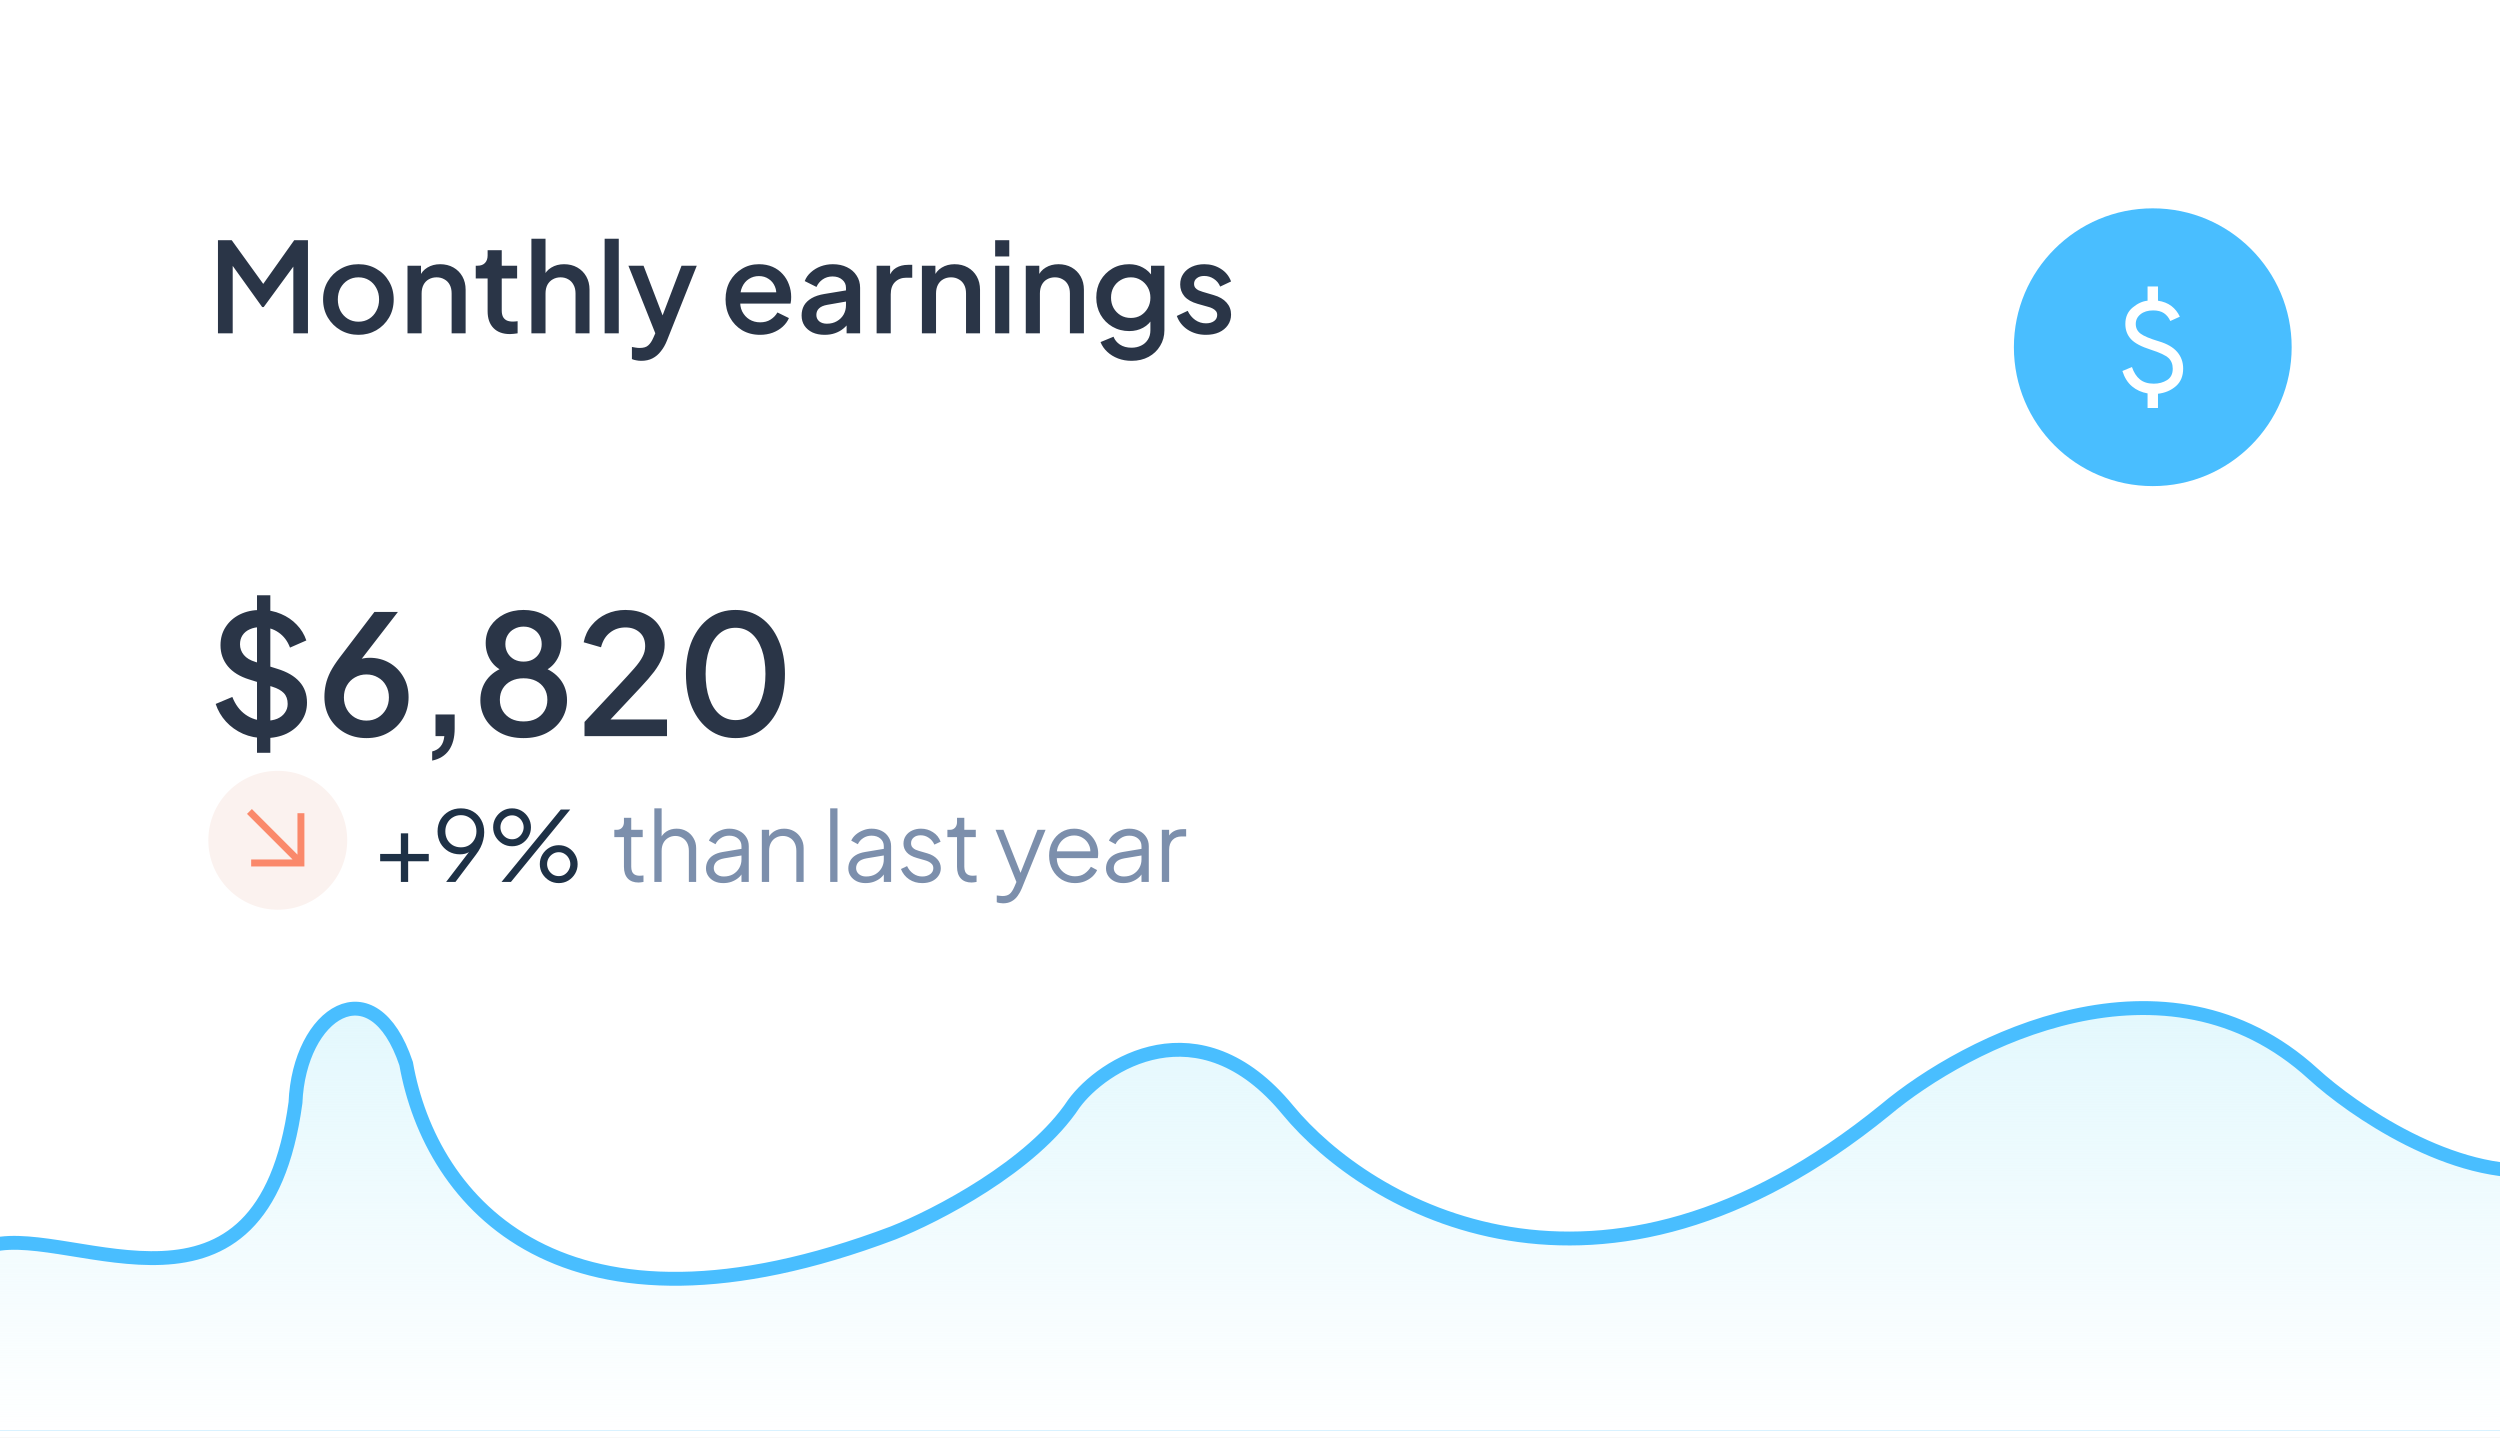
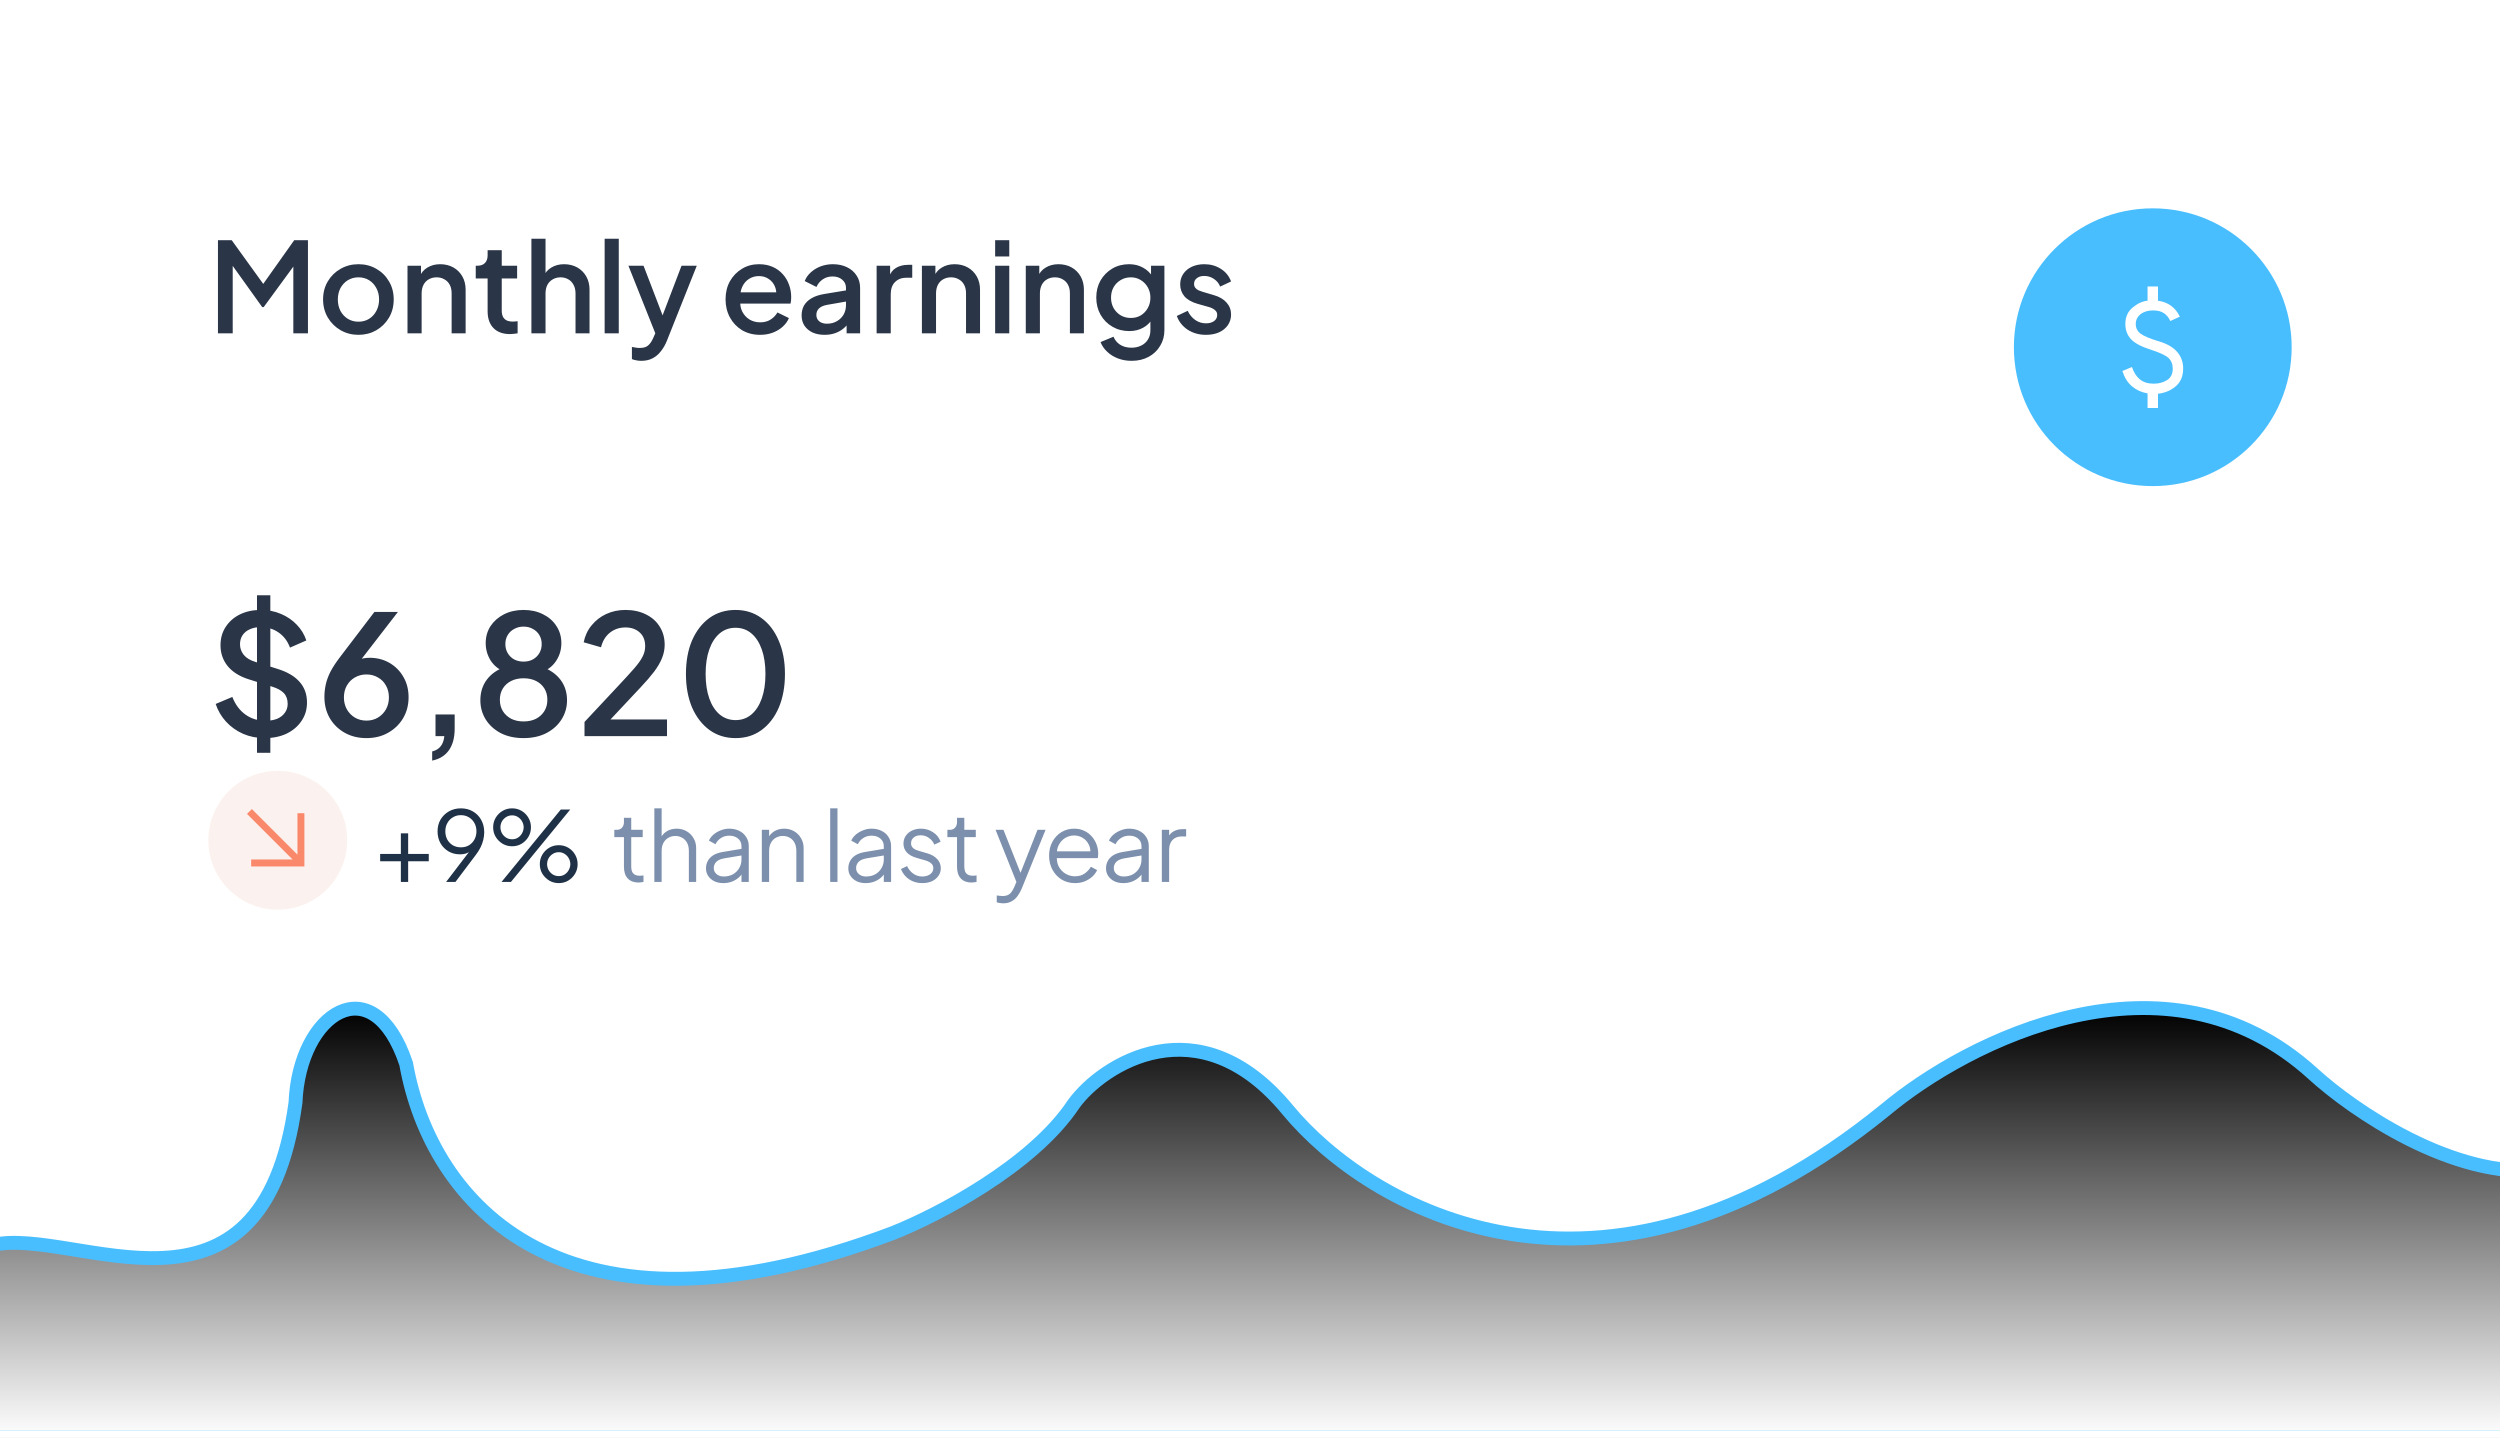
<svg xmlns="http://www.w3.org/2000/svg" width="360" height="207" viewBox="0 0 360 207" fill="none">
  <g clip-path="url(#clip0_23184_22710)">
    <rect width="360" height="207" fill="white" />
    <path d="M31.386 48V34.59H33.366L38.406 41.574H37.416L42.366 34.59H44.346V48H42.24V37.092L43.032 37.308L37.974 44.22H37.758L32.808 37.308L33.51 37.092V48H31.386ZM51.618 48.216C50.682 48.216 49.824 47.994 49.044 47.55C48.276 47.106 47.664 46.5 47.208 45.732C46.752 44.964 46.524 44.094 46.524 43.122C46.524 42.138 46.752 41.268 47.208 40.512C47.664 39.744 48.276 39.144 49.044 38.712C49.812 38.268 50.67 38.046 51.618 38.046C52.578 38.046 53.436 38.268 54.192 38.712C54.96 39.144 55.566 39.744 56.01 40.512C56.466 41.268 56.694 42.138 56.694 43.122C56.694 44.106 56.466 44.982 56.01 45.75C55.554 46.518 54.942 47.124 54.174 47.568C53.406 48 52.554 48.216 51.618 48.216ZM51.618 46.326C52.194 46.326 52.704 46.188 53.148 45.912C53.592 45.636 53.94 45.258 54.192 44.778C54.456 44.286 54.588 43.734 54.588 43.122C54.588 42.51 54.456 41.964 54.192 41.484C53.94 41.004 53.592 40.626 53.148 40.35C52.704 40.074 52.194 39.936 51.618 39.936C51.054 39.936 50.544 40.074 50.088 40.35C49.644 40.626 49.29 41.004 49.026 41.484C48.774 41.964 48.648 42.51 48.648 43.122C48.648 43.734 48.774 44.286 49.026 44.778C49.29 45.258 49.644 45.636 50.088 45.912C50.544 46.188 51.054 46.326 51.618 46.326ZM58.68 48V38.262H60.624V40.17L60.39 39.918C60.63 39.306 61.014 38.844 61.542 38.532C62.07 38.208 62.682 38.046 63.378 38.046C64.098 38.046 64.734 38.202 65.286 38.514C65.838 38.826 66.27 39.258 66.582 39.81C66.894 40.362 67.05 40.998 67.05 41.718V48H65.034V42.258C65.034 41.766 64.944 41.352 64.764 41.016C64.584 40.668 64.326 40.404 63.99 40.224C63.666 40.032 63.294 39.936 62.874 39.936C62.454 39.936 62.076 40.032 61.74 40.224C61.416 40.404 61.164 40.668 60.984 41.016C60.804 41.364 60.714 41.778 60.714 42.258V48H58.68ZM73.439 48.108C72.419 48.108 71.627 47.82 71.063 47.244C70.499 46.668 70.217 45.858 70.217 44.814V40.098H68.507V38.262H68.777C69.233 38.262 69.587 38.13 69.839 37.866C70.091 37.602 70.217 37.242 70.217 36.786V36.03H72.251V38.262H74.465V40.098H72.251V44.724C72.251 45.06 72.305 45.348 72.413 45.588C72.521 45.816 72.695 45.996 72.935 46.128C73.175 46.248 73.487 46.308 73.871 46.308C73.967 46.308 74.075 46.302 74.195 46.29C74.315 46.278 74.429 46.266 74.537 46.254V48C74.369 48.024 74.183 48.048 73.979 48.072C73.775 48.096 73.595 48.108 73.439 48.108ZM76.522 48V34.374H78.556V40.17L78.232 39.918C78.472 39.306 78.856 38.844 79.384 38.532C79.912 38.208 80.524 38.046 81.22 38.046C81.94 38.046 82.576 38.202 83.128 38.514C83.68 38.826 84.112 39.258 84.424 39.81C84.736 40.362 84.892 40.992 84.892 41.7V48H82.876V42.258C82.876 41.766 82.78 41.352 82.588 41.016C82.408 40.668 82.156 40.404 81.832 40.224C81.508 40.032 81.136 39.936 80.716 39.936C80.308 39.936 79.936 40.032 79.6 40.224C79.276 40.404 79.018 40.668 78.826 41.016C78.646 41.364 78.556 41.778 78.556 42.258V48H76.522ZM87.069 48V34.374H89.103V48H87.069ZM92.345 51.96C92.105 51.96 91.865 51.936 91.625 51.888C91.397 51.852 91.187 51.792 90.995 51.708V49.962C91.139 49.998 91.313 50.028 91.517 50.052C91.721 50.088 91.919 50.106 92.111 50.106C92.675 50.106 93.089 49.98 93.353 49.728C93.629 49.488 93.875 49.116 94.091 48.612L94.739 47.136L94.703 48.846L90.491 38.262H92.669L95.783 46.38H95.045L98.141 38.262H100.337L96.035 49.062C95.807 49.638 95.519 50.142 95.171 50.574C94.835 51.018 94.433 51.36 93.965 51.6C93.509 51.84 92.969 51.96 92.345 51.96ZM109.448 48.216C108.476 48.216 107.612 47.994 106.856 47.55C106.112 47.094 105.53 46.482 105.11 45.714C104.69 44.934 104.48 44.064 104.48 43.104C104.48 42.12 104.69 41.25 105.11 40.494C105.542 39.738 106.118 39.144 106.838 38.712C107.558 38.268 108.374 38.046 109.286 38.046C110.018 38.046 110.672 38.172 111.248 38.424C111.824 38.676 112.31 39.024 112.706 39.468C113.102 39.9 113.402 40.398 113.605 40.962C113.822 41.526 113.93 42.126 113.93 42.762C113.93 42.918 113.924 43.08 113.912 43.248C113.9 43.416 113.876 43.572 113.84 43.716H106.082V42.096H112.688L111.716 42.834C111.836 42.246 111.794 41.724 111.59 41.268C111.398 40.8 111.098 40.434 110.69 40.17C110.294 39.894 109.826 39.756 109.286 39.756C108.746 39.756 108.266 39.894 107.846 40.17C107.426 40.434 107.102 40.818 106.874 41.322C106.646 41.814 106.556 42.414 106.604 43.122C106.544 43.782 106.634 44.358 106.874 44.85C107.126 45.342 107.474 45.726 107.918 46.002C108.374 46.278 108.89 46.416 109.466 46.416C110.054 46.416 110.552 46.284 110.96 46.02C111.38 45.756 111.71 45.414 111.95 44.994L113.605 45.804C113.414 46.26 113.114 46.674 112.706 47.046C112.31 47.406 111.83 47.694 111.266 47.91C110.714 48.114 110.108 48.216 109.448 48.216ZM118.743 48.216C118.083 48.216 117.501 48.102 116.997 47.874C116.505 47.634 116.121 47.31 115.845 46.902C115.569 46.482 115.431 45.99 115.431 45.426C115.431 44.898 115.545 44.424 115.773 44.004C116.013 43.584 116.379 43.23 116.871 42.942C117.363 42.654 117.981 42.45 118.725 42.33L122.109 41.772V43.374L119.121 43.896C118.581 43.992 118.185 44.166 117.933 44.418C117.681 44.658 117.555 44.97 117.555 45.354C117.555 45.726 117.693 46.032 117.969 46.272C118.257 46.5 118.623 46.614 119.067 46.614C119.619 46.614 120.099 46.494 120.507 46.254C120.927 46.014 121.251 45.696 121.479 45.3C121.707 44.892 121.821 44.442 121.821 43.95V41.448C121.821 40.968 121.641 40.578 121.281 40.278C120.933 39.966 120.465 39.81 119.877 39.81C119.337 39.81 118.863 39.954 118.455 40.242C118.059 40.518 117.765 40.878 117.573 41.322L115.881 40.476C116.061 39.996 116.355 39.576 116.763 39.216C117.171 38.844 117.645 38.556 118.185 38.352C118.737 38.148 119.319 38.046 119.931 38.046C120.699 38.046 121.377 38.19 121.965 38.478C122.565 38.766 123.027 39.168 123.351 39.684C123.687 40.188 123.855 40.776 123.855 41.448V48H121.911V46.236L122.325 46.29C122.097 46.686 121.803 47.028 121.443 47.316C121.095 47.604 120.693 47.826 120.237 47.982C119.793 48.138 119.295 48.216 118.743 48.216ZM126.233 48V38.262H128.177V40.224L127.997 39.936C128.213 39.3 128.561 38.844 129.041 38.568C129.521 38.28 130.097 38.136 130.769 38.136H131.363V39.99H130.517C129.845 39.99 129.299 40.2 128.879 40.62C128.471 41.028 128.267 41.616 128.267 42.384V48H126.233ZM132.754 48V38.262H134.698V40.17L134.464 39.918C134.704 39.306 135.088 38.844 135.616 38.532C136.144 38.208 136.756 38.046 137.452 38.046C138.172 38.046 138.808 38.202 139.36 38.514C139.912 38.826 140.344 39.258 140.656 39.81C140.968 40.362 141.124 40.998 141.124 41.718V48H139.108V42.258C139.108 41.766 139.018 41.352 138.838 41.016C138.658 40.668 138.4 40.404 138.064 40.224C137.74 40.032 137.368 39.936 136.948 39.936C136.528 39.936 136.15 40.032 135.814 40.224C135.49 40.404 135.238 40.668 135.058 41.016C134.878 41.364 134.788 41.778 134.788 42.258V48H132.754ZM143.301 48V38.262H145.335V48H143.301ZM143.301 36.93V34.59H145.335V36.93H143.301ZM147.713 48V38.262H149.657V40.17L149.423 39.918C149.663 39.306 150.047 38.844 150.575 38.532C151.103 38.208 151.715 38.046 152.411 38.046C153.131 38.046 153.767 38.202 154.319 38.514C154.871 38.826 155.303 39.258 155.615 39.81C155.927 40.362 156.083 40.998 156.083 41.718V48H154.067V42.258C154.067 41.766 153.977 41.352 153.797 41.016C153.617 40.668 153.359 40.404 153.023 40.224C152.699 40.032 152.327 39.936 151.907 39.936C151.487 39.936 151.109 40.032 150.773 40.224C150.449 40.404 150.197 40.668 150.017 41.016C149.837 41.364 149.747 41.778 149.747 42.258V48H147.713ZM162.958 51.96C162.25 51.96 161.596 51.846 160.996 51.618C160.396 51.39 159.88 51.072 159.448 50.664C159.016 50.268 158.692 49.8 158.476 49.26L160.348 48.486C160.516 48.942 160.822 49.32 161.266 49.62C161.722 49.92 162.28 50.07 162.94 50.07C163.456 50.07 163.918 49.968 164.326 49.764C164.734 49.572 165.058 49.284 165.298 48.9C165.538 48.528 165.658 48.078 165.658 47.55V45.354L166.018 45.768C165.682 46.392 165.214 46.866 164.614 47.19C164.026 47.514 163.36 47.676 162.616 47.676C161.716 47.676 160.906 47.466 160.186 47.046C159.466 46.626 158.896 46.05 158.476 45.318C158.068 44.586 157.864 43.764 157.864 42.852C157.864 41.928 158.068 41.106 158.476 40.386C158.896 39.666 159.46 39.096 160.168 38.676C160.876 38.256 161.686 38.046 162.598 38.046C163.342 38.046 164.002 38.208 164.578 38.532C165.166 38.844 165.646 39.3 166.018 39.9L165.748 40.404V38.262H167.674V47.55C167.674 48.39 167.47 49.14 167.062 49.8C166.666 50.472 166.114 51 165.406 51.384C164.698 51.768 163.882 51.96 162.958 51.96ZM162.85 45.786C163.39 45.786 163.87 45.66 164.29 45.408C164.71 45.144 165.04 44.796 165.28 44.364C165.532 43.92 165.658 43.422 165.658 42.87C165.658 42.318 165.532 41.82 165.28 41.376C165.028 40.932 164.692 40.584 164.272 40.332C163.852 40.068 163.378 39.936 162.85 39.936C162.298 39.936 161.806 40.068 161.374 40.332C160.942 40.584 160.6 40.932 160.348 41.376C160.108 41.808 159.988 42.306 159.988 42.87C159.988 43.41 160.108 43.902 160.348 44.346C160.6 44.79 160.942 45.144 161.374 45.408C161.806 45.66 162.298 45.786 162.85 45.786ZM173.655 48.216C172.659 48.216 171.783 47.97 171.027 47.478C170.283 46.986 169.761 46.326 169.461 45.498L171.027 44.76C171.291 45.312 171.651 45.75 172.107 46.074C172.575 46.398 173.091 46.56 173.655 46.56C174.135 46.56 174.525 46.452 174.825 46.236C175.125 46.02 175.275 45.726 175.275 45.354C175.275 45.114 175.209 44.922 175.077 44.778C174.945 44.622 174.777 44.496 174.573 44.4C174.381 44.304 174.183 44.232 173.979 44.184L172.449 43.752C171.609 43.512 170.979 43.152 170.559 42.672C170.151 42.18 169.947 41.61 169.947 40.962C169.947 40.374 170.097 39.864 170.397 39.432C170.697 38.988 171.111 38.646 171.639 38.406C172.167 38.166 172.761 38.046 173.421 38.046C174.309 38.046 175.101 38.268 175.797 38.712C176.493 39.144 176.985 39.75 177.273 40.53L175.707 41.268C175.515 40.8 175.209 40.428 174.789 40.152C174.381 39.876 173.919 39.738 173.403 39.738C172.959 39.738 172.605 39.846 172.341 40.062C172.077 40.266 171.945 40.536 171.945 40.872C171.945 41.1 172.005 41.292 172.125 41.448C172.245 41.592 172.401 41.712 172.593 41.808C172.785 41.892 172.983 41.964 173.187 42.024L174.771 42.492C175.575 42.72 176.193 43.08 176.625 43.572C177.057 44.052 177.273 44.628 177.273 45.3C177.273 45.876 177.117 46.386 176.805 46.83C176.505 47.262 176.085 47.604 175.545 47.856C175.005 48.096 174.375 48.216 173.655 48.216Z" fill="#2A3547" />
    <rect x="290" y="30" width="40" height="40" rx="20" fill="#49BEFF" />
    <path d="M309.25 58.75V56.65C308.383 56.5 307.638 56.163 307.013 55.638C306.388 55.113 305.925 54.375 305.625 53.425L307 52.85C307.267 53.633 307.65 54.229 308.15 54.637C308.65 55.046 309.317 55.25 310.15 55.25C310.867 55.25 311.5 55.079 312.05 54.738C312.6 54.396 312.875 53.85 312.875 53.1C312.875 52.45 312.671 51.933 312.262 51.55C311.854 51.167 311 50.767 309.7 50.35C308.333 49.917 307.383 49.408 306.85 48.825C306.317 48.242 306.05 47.517 306.05 46.65C306.05 45.65 306.404 44.858 307.113 44.275C307.821 43.692 308.533 43.367 309.25 43.3V41.25H310.75V43.3C311.517 43.417 312.158 43.671 312.675 44.062C313.192 44.454 313.6 44.967 313.9 45.6L312.525 46.225C312.308 45.742 312.004 45.367 311.613 45.1C311.221 44.833 310.7 44.7 310.05 44.7C309.3 44.7 308.696 44.883 308.238 45.25C307.779 45.617 307.55 46.083 307.55 46.65C307.55 47.233 307.783 47.7 308.25 48.05C308.717 48.4 309.592 48.767 310.875 49.15C312.058 49.5 312.937 50.008 313.512 50.675C314.087 51.342 314.375 52.142 314.375 53.075C314.375 54.158 314.025 55.004 313.325 55.612C312.625 56.221 311.767 56.583 310.75 56.7V58.75H309.25Z" fill="white" />
    <path d="M38.112 106.288C36.992 106.288 35.952 106.08 34.992 105.664C34.032 105.232 33.216 104.648 32.544 103.912C31.872 103.176 31.376 102.328 31.056 101.368L33.456 100.36C33.888 101.464 34.52 102.312 35.352 102.904C36.184 103.496 37.144 103.792 38.232 103.792C38.872 103.792 39.432 103.696 39.912 103.504C40.392 103.296 40.76 103.008 41.016 102.64C41.288 102.272 41.424 101.848 41.424 101.368C41.424 100.712 41.24 100.192 40.872 99.808C40.504 99.424 39.96 99.12 39.24 98.896L35.88 97.84C34.536 97.424 33.512 96.792 32.808 95.944C32.104 95.08 31.752 94.072 31.752 92.92C31.752 91.912 32 91.032 32.496 90.28C32.992 89.512 33.672 88.912 34.536 88.48C35.416 88.048 36.416 87.832 37.536 87.832C38.608 87.832 39.584 88.024 40.464 88.408C41.344 88.776 42.096 89.288 42.72 89.944C43.36 90.6 43.824 91.36 44.112 92.224L41.76 93.256C41.408 92.312 40.856 91.584 40.104 91.072C39.368 90.56 38.512 90.304 37.536 90.304C36.944 90.304 36.424 90.408 35.976 90.616C35.528 90.808 35.176 91.096 34.92 91.48C34.68 91.848 34.56 92.28 34.56 92.776C34.56 93.352 34.744 93.864 35.112 94.312C35.48 94.76 36.04 95.096 36.792 95.32L39.912 96.304C41.336 96.736 42.408 97.36 43.128 98.176C43.848 98.976 44.208 99.976 44.208 101.176C44.208 102.168 43.944 103.048 43.416 103.816C42.904 104.584 42.192 105.192 41.28 105.64C40.368 106.072 39.312 106.288 38.112 106.288ZM37.008 108.4V85.72H38.928V108.4H37.008ZM52.763 106.288C51.595 106.288 50.555 106.032 49.643 105.52C48.731 105.008 48.011 104.304 47.483 103.408C46.971 102.512 46.715 101.496 46.715 100.36C46.715 99.768 46.779 99.176 46.907 98.584C47.035 97.992 47.259 97.376 47.579 96.736C47.915 96.096 48.363 95.408 48.923 94.672L53.915 88.12H57.299L51.179 96.04L50.699 95.728C50.923 95.472 51.163 95.272 51.419 95.128C51.691 94.984 51.971 94.88 52.259 94.816C52.563 94.752 52.883 94.72 53.219 94.72C54.291 94.72 55.251 94.968 56.099 95.464C56.947 95.96 57.611 96.632 58.091 97.48C58.587 98.328 58.835 99.304 58.835 100.408C58.835 101.528 58.571 102.536 58.043 103.432C57.515 104.312 56.795 105.008 55.883 105.52C54.987 106.032 53.947 106.288 52.763 106.288ZM52.763 103.768C53.387 103.768 53.939 103.624 54.419 103.336C54.899 103.048 55.283 102.656 55.571 102.16C55.859 101.648 56.003 101.072 56.003 100.432C56.003 99.776 55.859 99.2 55.571 98.704C55.299 98.208 54.915 97.824 54.419 97.552C53.939 97.264 53.387 97.12 52.763 97.12C52.155 97.12 51.603 97.264 51.107 97.552C50.627 97.824 50.243 98.208 49.955 98.704C49.667 99.2 49.523 99.776 49.523 100.432C49.523 101.072 49.667 101.648 49.955 102.16C50.243 102.656 50.627 103.048 51.107 103.336C51.603 103.624 52.155 103.768 52.763 103.768ZM62.233 109.528V108.208C62.761 108.08 63.169 107.832 63.457 107.464C63.745 107.112 63.921 106.624 63.985 106H62.713V102.88H65.473V104.92C65.473 106.2 65.201 107.232 64.657 108.016C64.113 108.8 63.305 109.304 62.233 109.528ZM75.388 106.288C74.14 106.288 73.044 106.048 72.1 105.568C71.172 105.072 70.452 104.416 69.94 103.6C69.428 102.768 69.172 101.848 69.172 100.84C69.172 99.688 69.484 98.696 70.108 97.864C70.748 97.016 71.644 96.4 72.796 96.016L72.676 96.736C71.828 96.416 71.156 95.88 70.66 95.128C70.18 94.36 69.94 93.52 69.94 92.608C69.94 91.696 70.172 90.88 70.636 90.16C71.116 89.44 71.764 88.872 72.58 88.456C73.412 88.04 74.348 87.832 75.388 87.832C76.444 87.832 77.38 88.04 78.196 88.456C79.012 88.856 79.652 89.416 80.116 90.136C80.596 90.856 80.836 91.68 80.836 92.608C80.836 93.552 80.588 94.4 80.092 95.152C79.612 95.888 78.956 96.416 78.124 96.736L78.004 96.016C79.156 96.416 80.052 97.032 80.692 97.864C81.332 98.696 81.652 99.688 81.652 100.84C81.652 101.848 81.388 102.768 80.86 103.6C80.348 104.416 79.62 105.072 78.676 105.568C77.732 106.048 76.636 106.288 75.388 106.288ZM75.388 103.888C76.076 103.888 76.676 103.76 77.188 103.504C77.7 103.232 78.1 102.864 78.388 102.4C78.676 101.936 78.82 101.392 78.82 100.768C78.82 100.144 78.676 99.6 78.388 99.136C78.1 98.672 77.7 98.312 77.188 98.056C76.676 97.8 76.076 97.672 75.388 97.672C74.716 97.672 74.124 97.8 73.612 98.056C73.1 98.312 72.7 98.672 72.412 99.136C72.124 99.6 71.98 100.144 71.98 100.768C71.98 101.392 72.124 101.936 72.412 102.4C72.7 102.864 73.1 103.232 73.612 103.504C74.124 103.76 74.716 103.888 75.388 103.888ZM75.388 95.272C75.9 95.272 76.348 95.168 76.732 94.96C77.132 94.736 77.444 94.432 77.668 94.048C77.892 93.664 78.004 93.232 78.004 92.752C78.004 92.256 77.892 91.824 77.668 91.456C77.444 91.072 77.132 90.776 76.732 90.568C76.348 90.344 75.9 90.232 75.388 90.232C74.892 90.232 74.444 90.344 74.044 90.568C73.644 90.776 73.332 91.072 73.108 91.456C72.884 91.824 72.772 92.256 72.772 92.752C72.772 93.232 72.884 93.664 73.108 94.048C73.332 94.432 73.644 94.736 74.044 94.96C74.444 95.168 74.892 95.272 75.388 95.272ZM84.169 106V103.96L89.065 98.728C90.025 97.704 90.777 96.88 91.321 96.256C91.881 95.616 92.281 95.056 92.521 94.576C92.777 94.096 92.905 93.592 92.905 93.064C92.905 92.2 92.641 91.536 92.113 91.072C91.585 90.592 90.905 90.352 90.073 90.352C89.209 90.352 88.465 90.6 87.841 91.096C87.217 91.576 86.785 92.28 86.545 93.208L84.049 92.488C84.241 91.544 84.625 90.728 85.201 90.04C85.777 89.336 86.481 88.792 87.313 88.408C88.161 88.024 89.073 87.832 90.049 87.832C91.185 87.832 92.177 88.048 93.025 88.48C93.873 88.896 94.529 89.48 94.993 90.232C95.473 90.984 95.713 91.856 95.713 92.848C95.713 93.504 95.585 94.144 95.329 94.768C95.089 95.376 94.713 96.024 94.201 96.712C93.689 97.384 93.033 98.144 92.233 98.992L87.913 103.6H96.049V106H84.169ZM105.929 106.288C104.505 106.288 103.257 105.904 102.185 105.136C101.113 104.352 100.273 103.272 99.665 101.896C99.073 100.504 98.776 98.888 98.776 97.048C98.776 95.192 99.073 93.576 99.665 92.2C100.273 90.824 101.105 89.752 102.161 88.984C103.233 88.216 104.481 87.832 105.905 87.832C107.329 87.832 108.569 88.216 109.625 88.984C110.697 89.752 111.529 90.832 112.121 92.224C112.729 93.6 113.033 95.208 113.033 97.048C113.033 98.888 112.737 100.504 112.145 101.896C111.553 103.272 110.721 104.352 109.648 105.136C108.593 105.904 107.353 106.288 105.929 106.288ZM105.929 103.696C106.809 103.696 107.569 103.424 108.209 102.88C108.849 102.336 109.345 101.568 109.697 100.576C110.049 99.584 110.225 98.408 110.225 97.048C110.225 95.688 110.049 94.512 109.697 93.52C109.345 92.528 108.849 91.76 108.209 91.216C107.569 90.672 106.801 90.4 105.905 90.4C105.025 90.4 104.265 90.672 103.625 91.216C102.985 91.76 102.489 92.528 102.137 93.52C101.785 94.512 101.609 95.688 101.609 97.048C101.609 98.392 101.785 99.568 102.137 100.576C102.489 101.568 102.985 102.336 103.625 102.88C104.281 103.424 105.049 103.696 105.929 103.696Z" fill="#2A3547" />
    <rect x="30" y="111" width="20" height="20" rx="10" fill="#FBF2EF" />
    <path d="M36.266 116.5L35.566 117.2L42.133 123.767H36.166V124.767H43.833V117.1H42.833V123.067L36.266 116.5Z" fill="#FA896B" />
    <path d="M57.724 127V124.018H54.742V122.968H57.724V120H58.774V122.968H61.742V124.018H58.774V127H57.724ZM64.24 127L67.866 122.254L68.076 122.128C67.936 122.352 67.773 122.529 67.586 122.66C67.4 122.791 67.194 122.884 66.97 122.94C66.746 122.996 66.499 123.024 66.228 123.024C65.622 123.024 65.076 122.884 64.59 122.604C64.105 122.315 63.718 121.923 63.428 121.428C63.148 120.924 63.008 120.35 63.008 119.706C63.008 119.071 63.153 118.507 63.442 118.012C63.741 117.517 64.142 117.125 64.646 116.836C65.16 116.547 65.734 116.402 66.368 116.402C67.022 116.402 67.6 116.551 68.104 116.85C68.608 117.139 69.005 117.545 69.294 118.068C69.584 118.581 69.728 119.174 69.728 119.846C69.728 120.219 69.682 120.588 69.588 120.952C69.504 121.316 69.374 121.675 69.196 122.03C69.019 122.385 68.795 122.739 68.524 123.094L65.584 127H64.24ZM66.368 122.016C66.807 122.016 67.194 121.918 67.53 121.722C67.866 121.517 68.128 121.241 68.314 120.896C68.51 120.541 68.608 120.145 68.608 119.706C68.608 119.258 68.51 118.861 68.314 118.516C68.118 118.161 67.852 117.886 67.516 117.69C67.18 117.485 66.798 117.382 66.368 117.382C65.939 117.382 65.556 117.485 65.22 117.69C64.884 117.886 64.618 118.161 64.422 118.516C64.226 118.861 64.128 119.258 64.128 119.706C64.128 120.145 64.222 120.541 64.408 120.896C64.604 121.241 64.87 121.517 65.206 121.722C65.552 121.918 65.939 122.016 66.368 122.016ZM72.216 127L80.756 116.57H82.114L73.574 127H72.216ZM73.742 121.862C73.238 121.862 72.78 121.741 72.37 121.498C71.959 121.246 71.628 120.915 71.376 120.504C71.133 120.093 71.012 119.636 71.012 119.132C71.012 118.628 71.133 118.171 71.376 117.76C71.628 117.34 71.959 117.009 72.37 116.766C72.78 116.523 73.238 116.402 73.742 116.402C74.246 116.402 74.703 116.523 75.114 116.766C75.524 117.009 75.851 117.34 76.094 117.76C76.336 118.171 76.458 118.628 76.458 119.132C76.458 119.636 76.336 120.093 76.094 120.504C75.851 120.915 75.524 121.246 75.114 121.498C74.703 121.741 74.246 121.862 73.742 121.862ZM73.742 120.854C74.068 120.854 74.353 120.775 74.596 120.616C74.848 120.448 75.044 120.233 75.184 119.972C75.333 119.701 75.408 119.421 75.408 119.132C75.408 118.833 75.333 118.553 75.184 118.292C75.044 118.031 74.848 117.821 74.596 117.662C74.353 117.494 74.068 117.41 73.742 117.41C73.424 117.41 73.135 117.494 72.874 117.662C72.622 117.821 72.421 118.031 72.272 118.292C72.132 118.553 72.062 118.833 72.062 119.132C72.062 119.421 72.132 119.701 72.272 119.972C72.421 120.233 72.622 120.448 72.874 120.616C73.135 120.775 73.424 120.854 73.742 120.854ZM80.462 127.168C79.958 127.168 79.5 127.047 79.09 126.804C78.679 126.552 78.348 126.221 78.096 125.81C77.853 125.399 77.732 124.942 77.732 124.438C77.732 123.934 77.853 123.477 78.096 123.066C78.348 122.646 78.679 122.315 79.09 122.072C79.5 121.829 79.958 121.708 80.462 121.708C80.966 121.708 81.423 121.829 81.834 122.072C82.244 122.315 82.571 122.646 82.814 123.066C83.056 123.477 83.178 123.934 83.178 124.438C83.178 124.942 83.056 125.399 82.814 125.81C82.571 126.221 82.244 126.552 81.834 126.804C81.423 127.047 80.966 127.168 80.462 127.168ZM80.462 126.16C80.788 126.16 81.073 126.081 81.316 125.922C81.568 125.754 81.764 125.539 81.904 125.278C82.053 125.007 82.128 124.727 82.128 124.438C82.128 124.139 82.053 123.859 81.904 123.598C81.764 123.337 81.568 123.127 81.316 122.968C81.073 122.8 80.788 122.716 80.462 122.716C80.144 122.716 79.855 122.8 79.594 122.968C79.342 123.127 79.141 123.337 78.992 123.598C78.852 123.859 78.782 124.139 78.782 124.438C78.782 124.727 78.852 125.007 78.992 125.278C79.141 125.539 79.342 125.754 79.594 125.922C79.855 126.081 80.144 126.16 80.462 126.16Z" fill="#1E3146" />
    <path d="M91.948 127.084C91.276 127.084 90.758 126.888 90.394 126.496C90.03 126.104 89.848 125.544 89.848 124.816V120.546H88.462V119.496H88.812C89.129 119.496 89.381 119.393 89.568 119.188C89.755 118.973 89.848 118.707 89.848 118.39V117.76H90.898V119.496H92.55V120.546H90.898V124.816C90.898 125.068 90.935 125.292 91.01 125.488C91.085 125.675 91.211 125.824 91.388 125.936C91.575 126.048 91.822 126.104 92.13 126.104C92.205 126.104 92.293 126.099 92.396 126.09C92.499 126.081 92.587 126.071 92.662 126.062V127C92.55 127.028 92.424 127.047 92.284 127.056C92.144 127.075 92.032 127.084 91.948 127.084ZM94.226 127V116.402H95.276V120.952L95.038 120.896C95.224 120.411 95.528 120.028 95.948 119.748C96.377 119.468 96.872 119.328 97.432 119.328C97.964 119.328 98.44 119.449 98.86 119.692C99.289 119.935 99.625 120.271 99.868 120.7C100.12 121.12 100.246 121.596 100.246 122.128V127H99.196V122.534C99.196 122.077 99.112 121.689 98.944 121.372C98.776 121.055 98.542 120.812 98.244 120.644C97.954 120.467 97.623 120.378 97.25 120.378C96.876 120.378 96.54 120.467 96.242 120.644C95.943 120.812 95.705 121.059 95.528 121.386C95.36 121.703 95.276 122.086 95.276 122.534V127H94.226ZM104.141 127.168C103.665 127.168 103.24 127.079 102.867 126.902C102.494 126.715 102.2 126.463 101.985 126.146C101.77 125.829 101.663 125.465 101.663 125.054C101.663 124.662 101.747 124.307 101.915 123.99C102.083 123.663 102.344 123.388 102.699 123.164C103.054 122.94 103.506 122.781 104.057 122.688L106.997 122.198V123.15L104.309 123.598C103.768 123.691 103.376 123.864 103.133 124.116C102.9 124.368 102.783 124.667 102.783 125.012C102.783 125.348 102.914 125.633 103.175 125.866C103.446 126.099 103.791 126.216 104.211 126.216C104.724 126.216 105.172 126.109 105.555 125.894C105.938 125.67 106.236 125.371 106.451 124.998C106.666 124.625 106.773 124.209 106.773 123.752V121.848C106.773 121.4 106.61 121.036 106.283 120.756C105.956 120.476 105.532 120.336 105.009 120.336C104.552 120.336 104.15 120.453 103.805 120.686C103.46 120.91 103.203 121.204 103.035 121.568L102.083 121.05C102.223 120.733 102.442 120.443 102.741 120.182C103.049 119.921 103.399 119.715 103.791 119.566C104.183 119.407 104.589 119.328 105.009 119.328C105.56 119.328 106.045 119.435 106.465 119.65C106.894 119.865 107.226 120.163 107.459 120.546C107.702 120.919 107.823 121.353 107.823 121.848V127H106.773V125.502L106.927 125.656C106.796 125.936 106.591 126.193 106.311 126.426C106.04 126.65 105.718 126.832 105.345 126.972C104.981 127.103 104.58 127.168 104.141 127.168ZM109.703 127V119.496H110.753V120.952L110.515 120.896C110.702 120.411 111.005 120.028 111.425 119.748C111.854 119.468 112.349 119.328 112.909 119.328C113.441 119.328 113.917 119.449 114.337 119.692C114.766 119.935 115.102 120.271 115.345 120.7C115.597 121.12 115.723 121.596 115.723 122.128V127H114.673V122.534C114.673 122.077 114.589 121.689 114.421 121.372C114.262 121.055 114.034 120.812 113.735 120.644C113.446 120.467 113.11 120.378 112.727 120.378C112.344 120.378 112.004 120.467 111.705 120.644C111.406 120.812 111.173 121.059 111.005 121.386C110.837 121.703 110.753 122.086 110.753 122.534V127H109.703ZM119.547 127V116.402H120.597V127H119.547ZM124.636 127.168C124.16 127.168 123.736 127.079 123.362 126.902C122.989 126.715 122.695 126.463 122.48 126.146C122.266 125.829 122.158 125.465 122.158 125.054C122.158 124.662 122.242 124.307 122.41 123.99C122.578 123.663 122.84 123.388 123.194 123.164C123.549 122.94 124.002 122.781 124.552 122.688L127.492 122.198V123.15L124.804 123.598C124.263 123.691 123.871 123.864 123.628 124.116C123.395 124.368 123.278 124.667 123.278 125.012C123.278 125.348 123.409 125.633 123.67 125.866C123.941 126.099 124.286 126.216 124.706 126.216C125.22 126.216 125.668 126.109 126.05 125.894C126.433 125.67 126.732 125.371 126.946 124.998C127.161 124.625 127.268 124.209 127.268 123.752V121.848C127.268 121.4 127.105 121.036 126.778 120.756C126.452 120.476 126.027 120.336 125.504 120.336C125.047 120.336 124.646 120.453 124.3 120.686C123.955 120.91 123.698 121.204 123.53 121.568L122.578 121.05C122.718 120.733 122.938 120.443 123.236 120.182C123.544 119.921 123.894 119.715 124.286 119.566C124.678 119.407 125.084 119.328 125.504 119.328C126.055 119.328 126.54 119.435 126.96 119.65C127.39 119.865 127.721 120.163 127.954 120.546C128.197 120.919 128.318 121.353 128.318 121.848V127H127.268V125.502L127.422 125.656C127.292 125.936 127.086 126.193 126.806 126.426C126.536 126.65 126.214 126.832 125.84 126.972C125.476 127.103 125.075 127.168 124.636 127.168ZM132.802 127.168C132.083 127.168 131.453 126.986 130.912 126.622C130.371 126.258 129.979 125.763 129.736 125.138L130.618 124.718C130.833 125.175 131.131 125.539 131.514 125.81C131.906 126.081 132.335 126.216 132.802 126.216C133.25 126.216 133.628 126.109 133.936 125.894C134.244 125.67 134.398 125.381 134.398 125.026C134.398 124.765 134.323 124.559 134.174 124.41C134.025 124.251 133.852 124.13 133.656 124.046C133.46 123.962 133.287 123.901 133.138 123.864L132.06 123.556C131.369 123.36 130.87 123.085 130.562 122.73C130.254 122.375 130.1 121.965 130.1 121.498C130.1 121.059 130.212 120.677 130.436 120.35C130.66 120.023 130.963 119.771 131.346 119.594C131.729 119.417 132.153 119.328 132.62 119.328C133.255 119.328 133.829 119.496 134.342 119.832C134.865 120.159 135.233 120.616 135.448 121.204L134.552 121.624C134.365 121.204 134.095 120.877 133.74 120.644C133.395 120.401 133.007 120.28 132.578 120.28C132.158 120.28 131.822 120.387 131.57 120.602C131.318 120.817 131.192 121.087 131.192 121.414C131.192 121.666 131.257 121.867 131.388 122.016C131.519 122.165 131.668 122.277 131.836 122.352C132.013 122.427 132.167 122.483 132.298 122.52L133.544 122.884C134.151 123.061 134.622 123.337 134.958 123.71C135.303 124.083 135.476 124.522 135.476 125.026C135.476 125.437 135.359 125.805 135.126 126.132C134.902 126.459 134.589 126.715 134.188 126.902C133.787 127.079 133.325 127.168 132.802 127.168ZM139.911 127.084C139.239 127.084 138.721 126.888 138.357 126.496C137.993 126.104 137.811 125.544 137.811 124.816V120.546H136.425V119.496H136.775C137.092 119.496 137.344 119.393 137.531 119.188C137.718 118.973 137.811 118.707 137.811 118.39V117.76H138.861V119.496H140.513V120.546H138.861V124.816C138.861 125.068 138.898 125.292 138.973 125.488C139.048 125.675 139.174 125.824 139.351 125.936C139.538 126.048 139.785 126.104 140.093 126.104C140.168 126.104 140.256 126.099 140.359 126.09C140.462 126.081 140.55 126.071 140.625 126.062V127C140.513 127.028 140.387 127.047 140.247 127.056C140.107 127.075 139.995 127.084 139.911 127.084ZM144.442 130.08C144.292 130.08 144.138 130.066 143.98 130.038C143.83 130.019 143.681 129.982 143.532 129.926V128.946C143.625 128.955 143.742 128.969 143.882 128.988C144.031 129.016 144.18 129.03 144.33 129.03C144.787 129.03 145.137 128.932 145.38 128.736C145.622 128.549 145.86 128.185 146.094 127.644L146.57 126.524L146.542 127.448L143.364 119.496H144.498L147.102 126.062H146.808L149.398 119.496H150.56L147.13 127.952C146.98 128.316 146.789 128.661 146.556 128.988C146.332 129.315 146.047 129.576 145.702 129.772C145.356 129.977 144.936 130.08 144.442 130.08ZM154.793 127.168C154.093 127.168 153.458 127 152.889 126.664C152.329 126.319 151.886 125.847 151.559 125.25C151.232 124.653 151.069 123.976 151.069 123.22C151.069 122.464 151.228 121.797 151.545 121.218C151.862 120.63 152.292 120.168 152.833 119.832C153.384 119.496 154 119.328 154.681 119.328C155.222 119.328 155.703 119.431 156.123 119.636C156.552 119.832 156.916 120.103 157.215 120.448C157.514 120.784 157.742 121.167 157.901 121.596C158.06 122.016 158.139 122.45 158.139 122.898C158.139 122.991 158.134 123.099 158.125 123.22C158.116 123.332 158.102 123.449 158.083 123.57H151.741V122.59H157.481L156.977 123.01C157.061 122.497 157 122.039 156.795 121.638C156.599 121.227 156.314 120.905 155.941 120.672C155.568 120.429 155.148 120.308 154.681 120.308C154.214 120.308 153.78 120.429 153.379 120.672C152.987 120.915 152.679 121.255 152.455 121.694C152.231 122.123 152.142 122.637 152.189 123.234C152.142 123.831 152.236 124.354 152.469 124.802C152.712 125.241 153.038 125.581 153.449 125.824C153.869 126.067 154.317 126.188 154.793 126.188C155.344 126.188 155.806 126.057 156.179 125.796C156.552 125.535 156.856 125.208 157.089 124.816L157.985 125.292C157.836 125.628 157.607 125.941 157.299 126.23C156.991 126.51 156.622 126.739 156.193 126.916C155.773 127.084 155.306 127.168 154.793 127.168ZM161.743 127.168C161.267 127.168 160.843 127.079 160.469 126.902C160.096 126.715 159.802 126.463 159.587 126.146C159.373 125.829 159.265 125.465 159.265 125.054C159.265 124.662 159.349 124.307 159.517 123.99C159.685 123.663 159.947 123.388 160.301 123.164C160.656 122.94 161.109 122.781 161.659 122.688L164.599 122.198V123.15L161.911 123.598C161.37 123.691 160.978 123.864 160.735 124.116C160.502 124.368 160.385 124.667 160.385 125.012C160.385 125.348 160.516 125.633 160.777 125.866C161.048 126.099 161.393 126.216 161.813 126.216C162.327 126.216 162.775 126.109 163.157 125.894C163.54 125.67 163.839 125.371 164.053 124.998C164.268 124.625 164.375 124.209 164.375 123.752V121.848C164.375 121.4 164.212 121.036 163.885 120.756C163.559 120.476 163.134 120.336 162.611 120.336C162.154 120.336 161.753 120.453 161.407 120.686C161.062 120.91 160.805 121.204 160.637 121.568L159.685 121.05C159.825 120.733 160.045 120.443 160.343 120.182C160.651 119.921 161.001 119.715 161.393 119.566C161.785 119.407 162.191 119.328 162.611 119.328C163.162 119.328 163.647 119.435 164.067 119.65C164.497 119.865 164.828 120.163 165.061 120.546C165.304 120.919 165.425 121.353 165.425 121.848V127H164.375V125.502L164.529 125.656C164.399 125.936 164.193 126.193 163.913 126.426C163.643 126.65 163.321 126.832 162.947 126.972C162.583 127.103 162.182 127.168 161.743 127.168ZM167.305 127V119.496H168.355V120.728L168.215 120.546C168.393 120.191 168.659 119.911 169.013 119.706C169.377 119.501 169.816 119.398 170.329 119.398H170.805V120.448H170.147C169.606 120.448 169.172 120.616 168.845 120.952C168.519 121.288 168.355 121.764 168.355 122.38V127H167.305Z" fill="#7C8FAC" />
    <mask id="mask0_23184_22710" style="mask-type:alpha" maskUnits="userSpaceOnUse" x="0" y="131" width="362" height="75">
      <path d="M0 131H362V206H0V131Z" fill="#DCDCDC" />
    </mask>
    <g mask="url(#mask0_23184_22710)">
      <path d="M42.549 158.791C37.769 193.811 10.68 176.54 -1.005 179.278V207.011H366.022V168.47C353.275 169.853 338.757 159.823 333.091 154.635C311.845 135.266 283.162 150.023 271.477 159.823C230.259 193.373 196.938 173.802 185.43 159.823C172.617 144.259 158.695 153.338 154.623 158.958C148.674 167.951 134.793 175.099 128.596 177.549C81.005 195.534 62.025 173.202 58.484 153.17C53.703 138.903 43.081 145.821 42.549 158.791Z" fill="url(#paint0_linear_23184_22710)" stroke="#49BEFF" stroke-width="2" />
    </g>
  </g>
  <defs>
    <linearGradient id="paint0_linear_23184_22710" x1="182.509" y1="145.16" x2="182.509" y2="207.011" gradientUnits="userSpaceOnUse">
-       <stop stop-color="#E3F8FD" />
-       <stop offset="1" stop-color="#E3F8FD" stop-opacity="0" />
+       <stop stopColor="#E3F8FD" />
+       <stop offset="1" stopColor="#E3F8FD" stop-opacity="0" />
    </linearGradient>
    <clipPath id="clip0_23184_22710">
      <rect width="360" height="207" fill="white" />
    </clipPath>
  </defs>
</svg>
